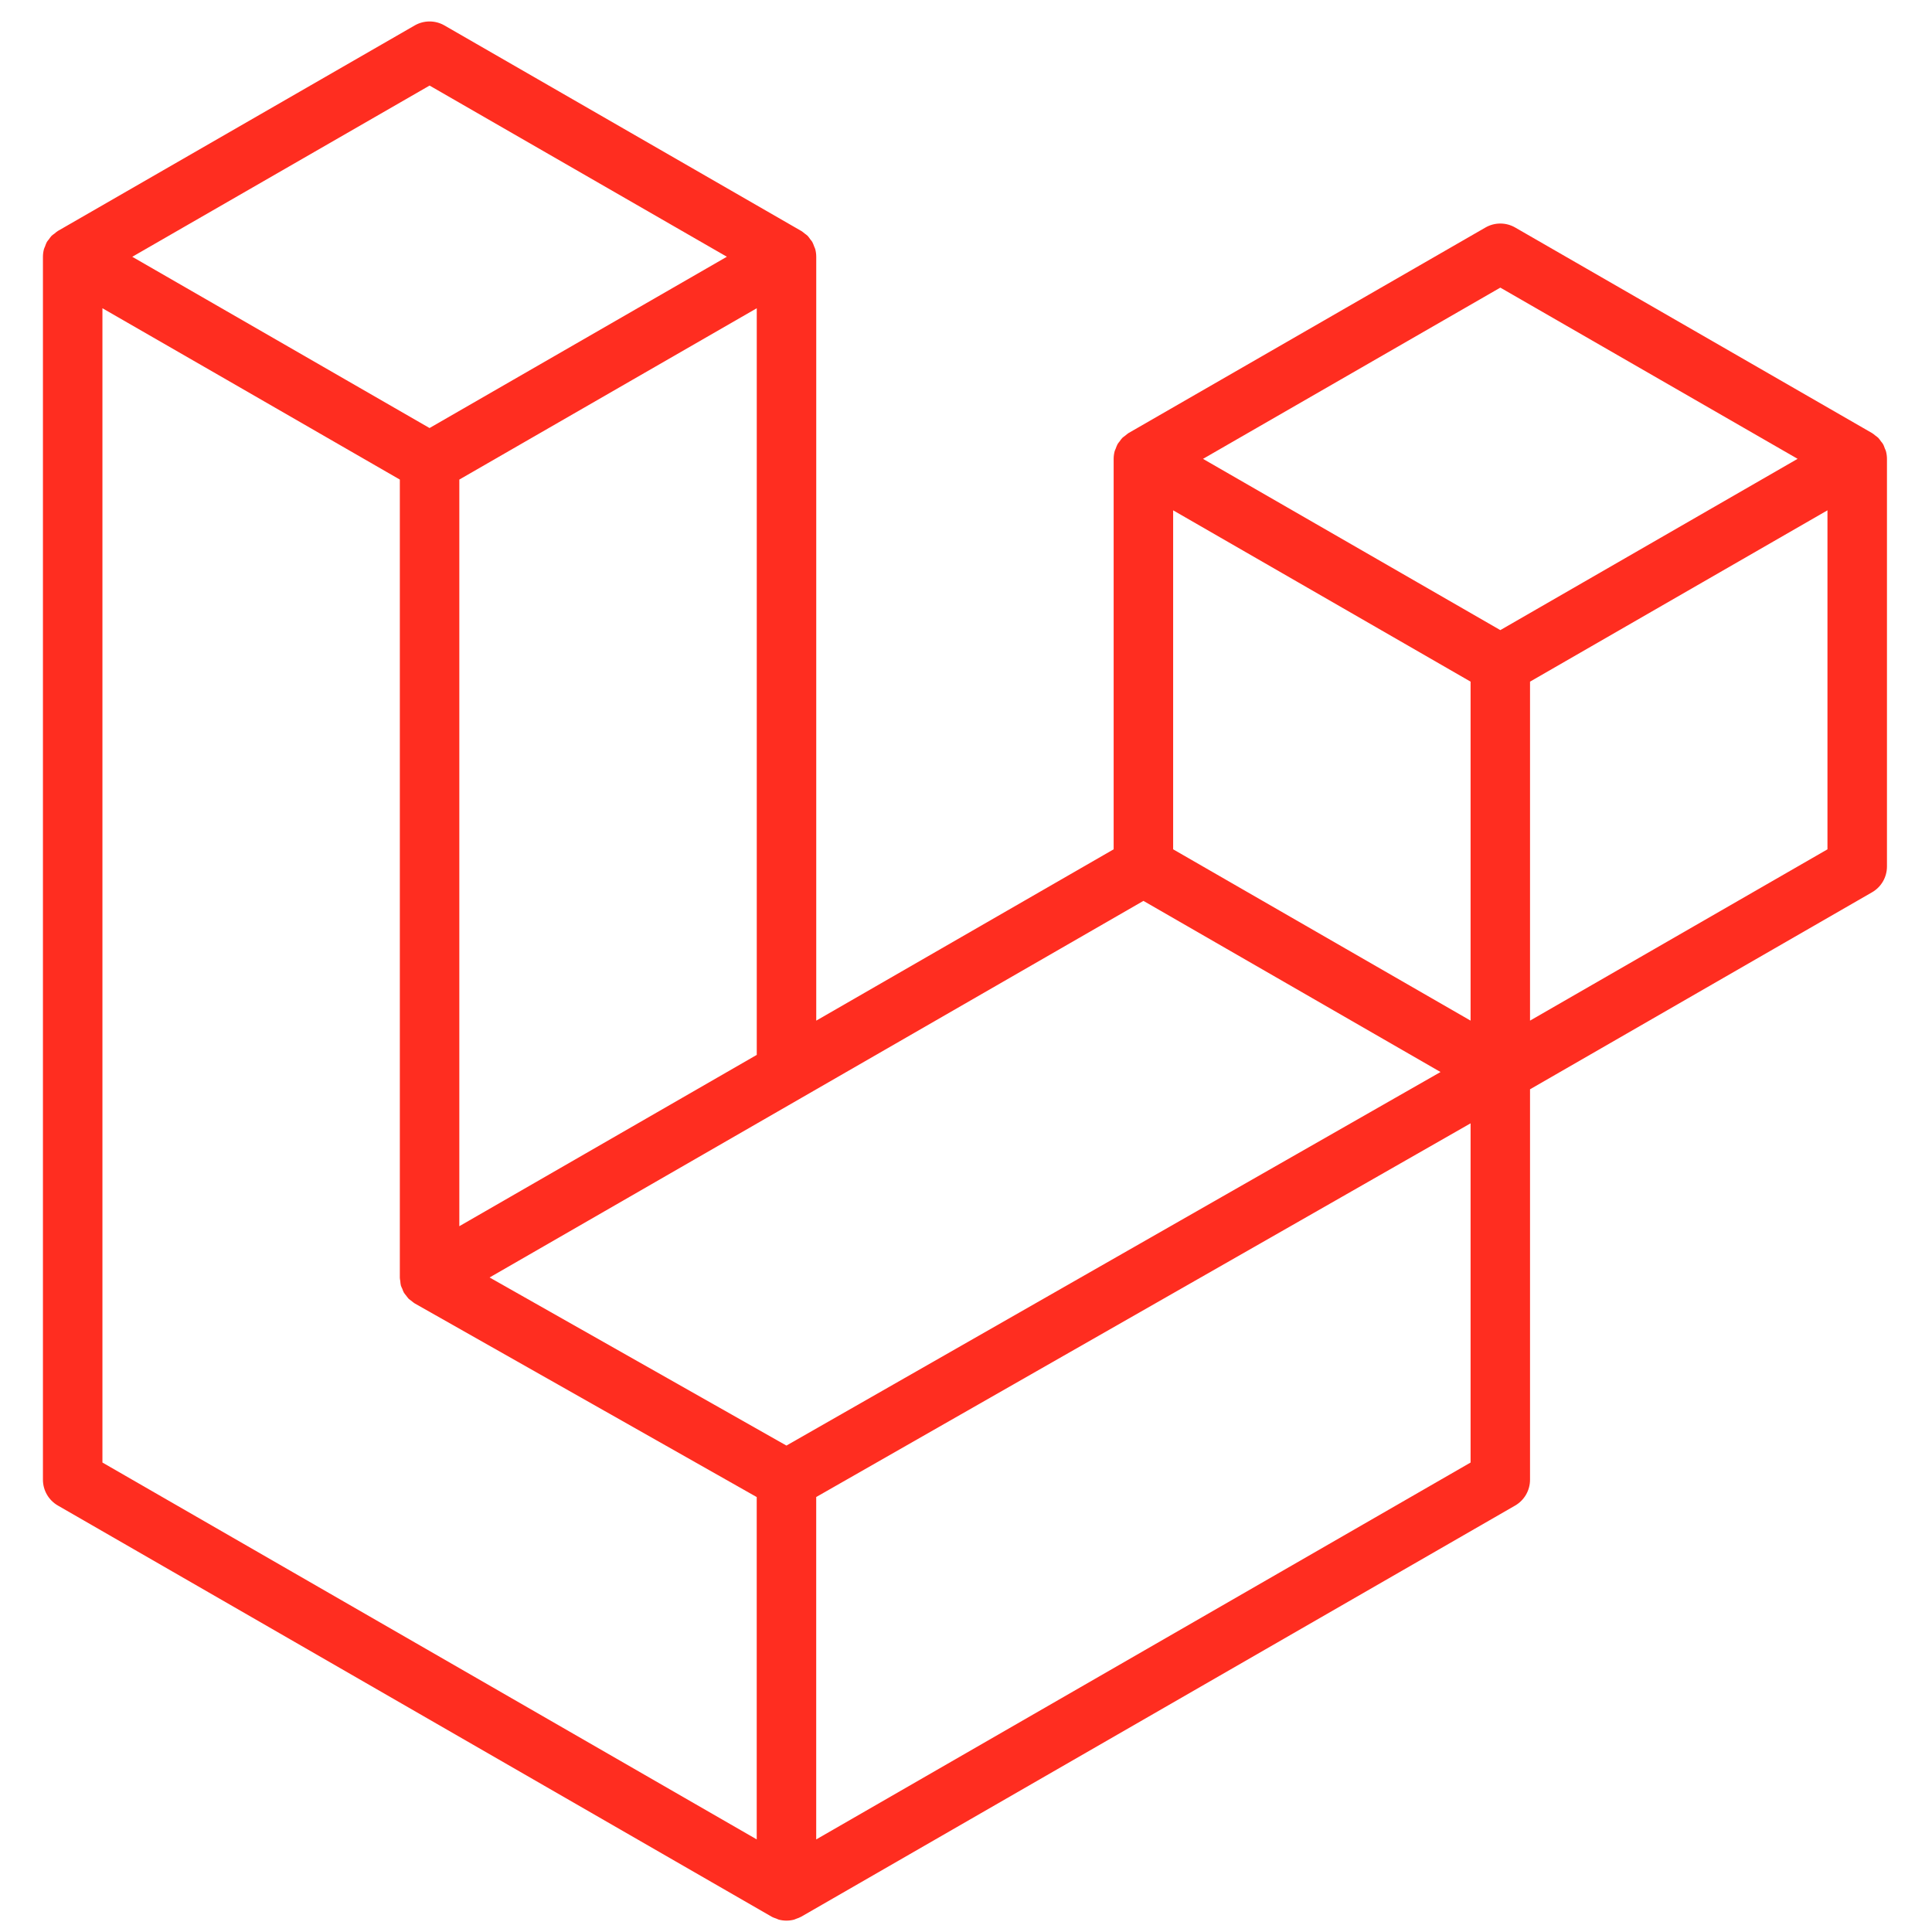
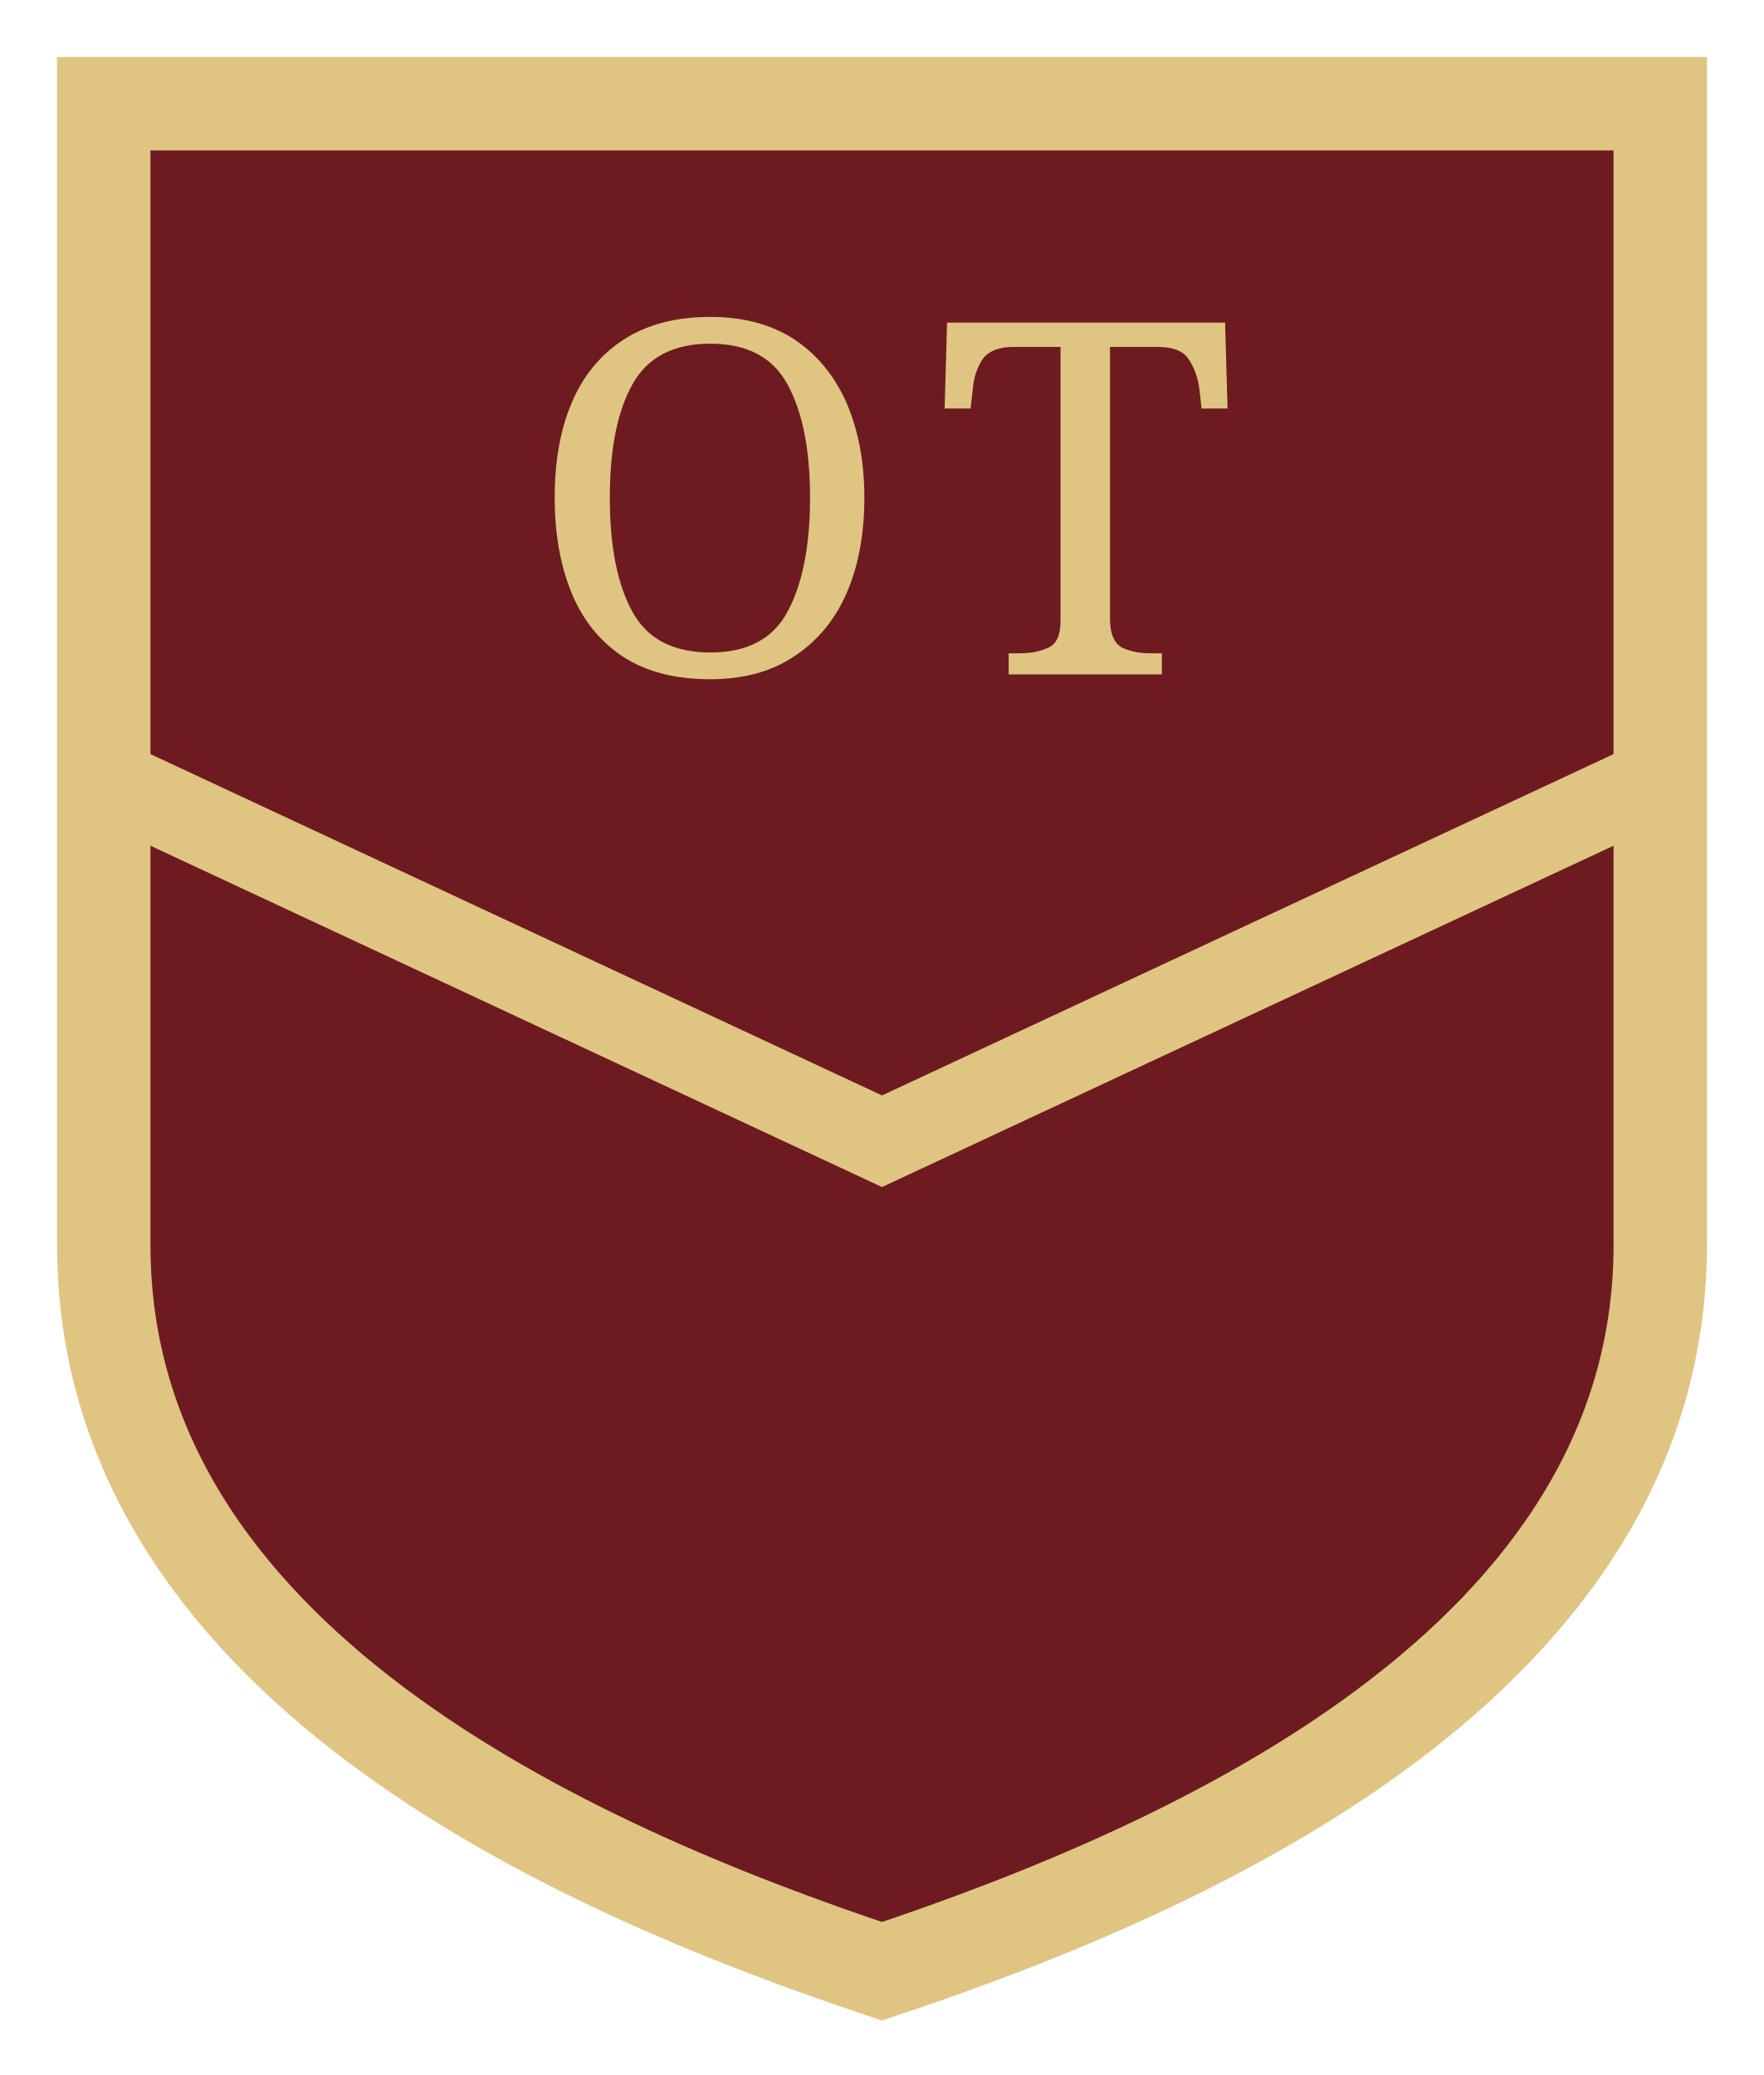
- <svg xmlns="http://www.w3.org/2000/svg" width="166" height="166" viewBox="0 0 166 166" fill="none">
-   <path fill-rule="evenodd" clip-rule="evenodd" d="M162.041 38.759C162.099 38.977 162.129 39.201 162.13 39.426V74.452C162.13 74.902 162.011 75.344 161.786 75.733C161.561 76.122 161.237 76.444 160.847 76.668L131.462 93.594V127.141C131.462 128.054 130.977 128.897 130.186 129.357L68.847 164.683C68.707 164.763 68.554 164.814 68.401 164.868C68.343 164.887 68.289 164.922 68.228 164.938C67.8 165.051 67.349 165.051 66.92 164.938C66.85 164.919 66.786 164.881 66.719 164.855C66.579 164.804 66.432 164.76 66.298 164.683L4.972 129.357C4.583 129.133 4.259 128.81 4.034 128.421C3.808 128.032 3.69 127.591 3.689 127.141L3.689 22.063C3.689 21.834 3.721 21.61 3.779 21.393C3.798 21.32 3.843 21.253 3.868 21.179C3.916 21.045 3.961 20.908 4.031 20.783C4.079 20.7 4.149 20.633 4.206 20.557C4.28 20.454 4.347 20.349 4.433 20.26C4.506 20.186 4.602 20.132 4.685 20.068C4.778 19.992 4.861 19.909 4.966 19.848L35.633 2.185C36.022 1.961 36.462 1.844 36.91 1.844C37.358 1.844 37.798 1.961 38.186 2.185L68.851 19.848H68.857C68.959 19.912 69.045 19.992 69.138 20.065C69.221 20.129 69.313 20.186 69.387 20.257C69.476 20.349 69.54 20.454 69.616 20.557C69.671 20.633 69.744 20.7 69.789 20.783C69.862 20.911 69.904 21.045 69.955 21.179C69.98 21.253 70.025 21.32 70.044 21.396C70.103 21.614 70.133 21.838 70.133 22.063V87.694L95.686 72.974V39.423C95.686 39.2 95.718 38.973 95.775 38.759C95.798 38.683 95.839 38.615 95.865 38.542C95.916 38.408 95.96 38.271 96.031 38.146C96.079 38.063 96.149 37.996 96.203 37.92C96.279 37.818 96.343 37.712 96.433 37.623C96.506 37.549 96.599 37.495 96.681 37.431C96.777 37.355 96.86 37.272 96.962 37.211L127.633 19.548C128.021 19.324 128.461 19.206 128.91 19.206C129.358 19.206 129.798 19.324 130.186 19.548L160.85 37.211C160.959 37.275 161.042 37.355 161.137 37.428C161.217 37.492 161.31 37.549 161.383 37.62C161.473 37.712 161.536 37.818 161.613 37.92C161.67 37.996 161.741 38.063 161.785 38.146C161.859 38.271 161.9 38.408 161.951 38.542C161.98 38.615 162.021 38.683 162.041 38.759ZM157.018 72.974V43.848L146.287 50.028L131.462 58.568V87.694L157.021 72.974H157.018ZM126.354 125.663V96.518L111.771 104.85L70.13 128.626V158.046L126.354 125.663ZM8.801 26.485V125.663L65.018 158.043V128.629L35.649 112L35.64 111.994L35.627 111.988C35.528 111.93 35.445 111.847 35.353 111.777C35.273 111.713 35.18 111.662 35.11 111.592L35.104 111.582C35.021 111.502 34.963 111.403 34.893 111.314C34.829 111.228 34.753 111.154 34.702 111.065L34.699 111.055C34.641 110.96 34.606 110.845 34.565 110.736C34.523 110.64 34.469 110.551 34.443 110.449C34.411 110.328 34.405 110.197 34.392 110.072C34.379 109.976 34.354 109.881 34.354 109.785V109.778V41.205L19.532 32.662L8.801 26.485ZM36.913 7.35L11.364 22.063L36.907 36.777L62.453 22.06L36.907 7.35H36.913ZM50.2 99.174L65.022 90.637V26.485L54.291 32.665L39.466 41.205V105.357L50.2 99.174ZM128.91 24.713L103.363 39.426L128.91 54.14L154.453 39.423L128.91 24.713ZM126.354 58.568L111.529 50.028L100.798 43.848V72.974L115.619 81.511L126.354 87.694V58.568ZM67.571 124.205L105.042 102.803L123.772 92.109L98.245 77.405L68.854 94.334L42.066 109.762L67.571 124.205Z" fill="#FF2D20" />
+ <svg xmlns="http://www.w3.org/2000/svg" width="34" height="40" viewBox="0 0 34 40" fill="none">
+   <path d="M2 2h30v22c0 8-9 12-15 14-6-2-15-6-15-14V2z" fill="#6D1B20" stroke="#E0C482" stroke-width="1.8" />
+   <path d="M2 15l15 7 15-7" stroke="#E0C482" stroke-width="1.6" fill="none" />
+   <text x="17" y="13" text-anchor="middle" fill="#E0C482" font-family="Georgia, serif" font-size="9.5" letter-spacing="1">OT</text>
</svg>
